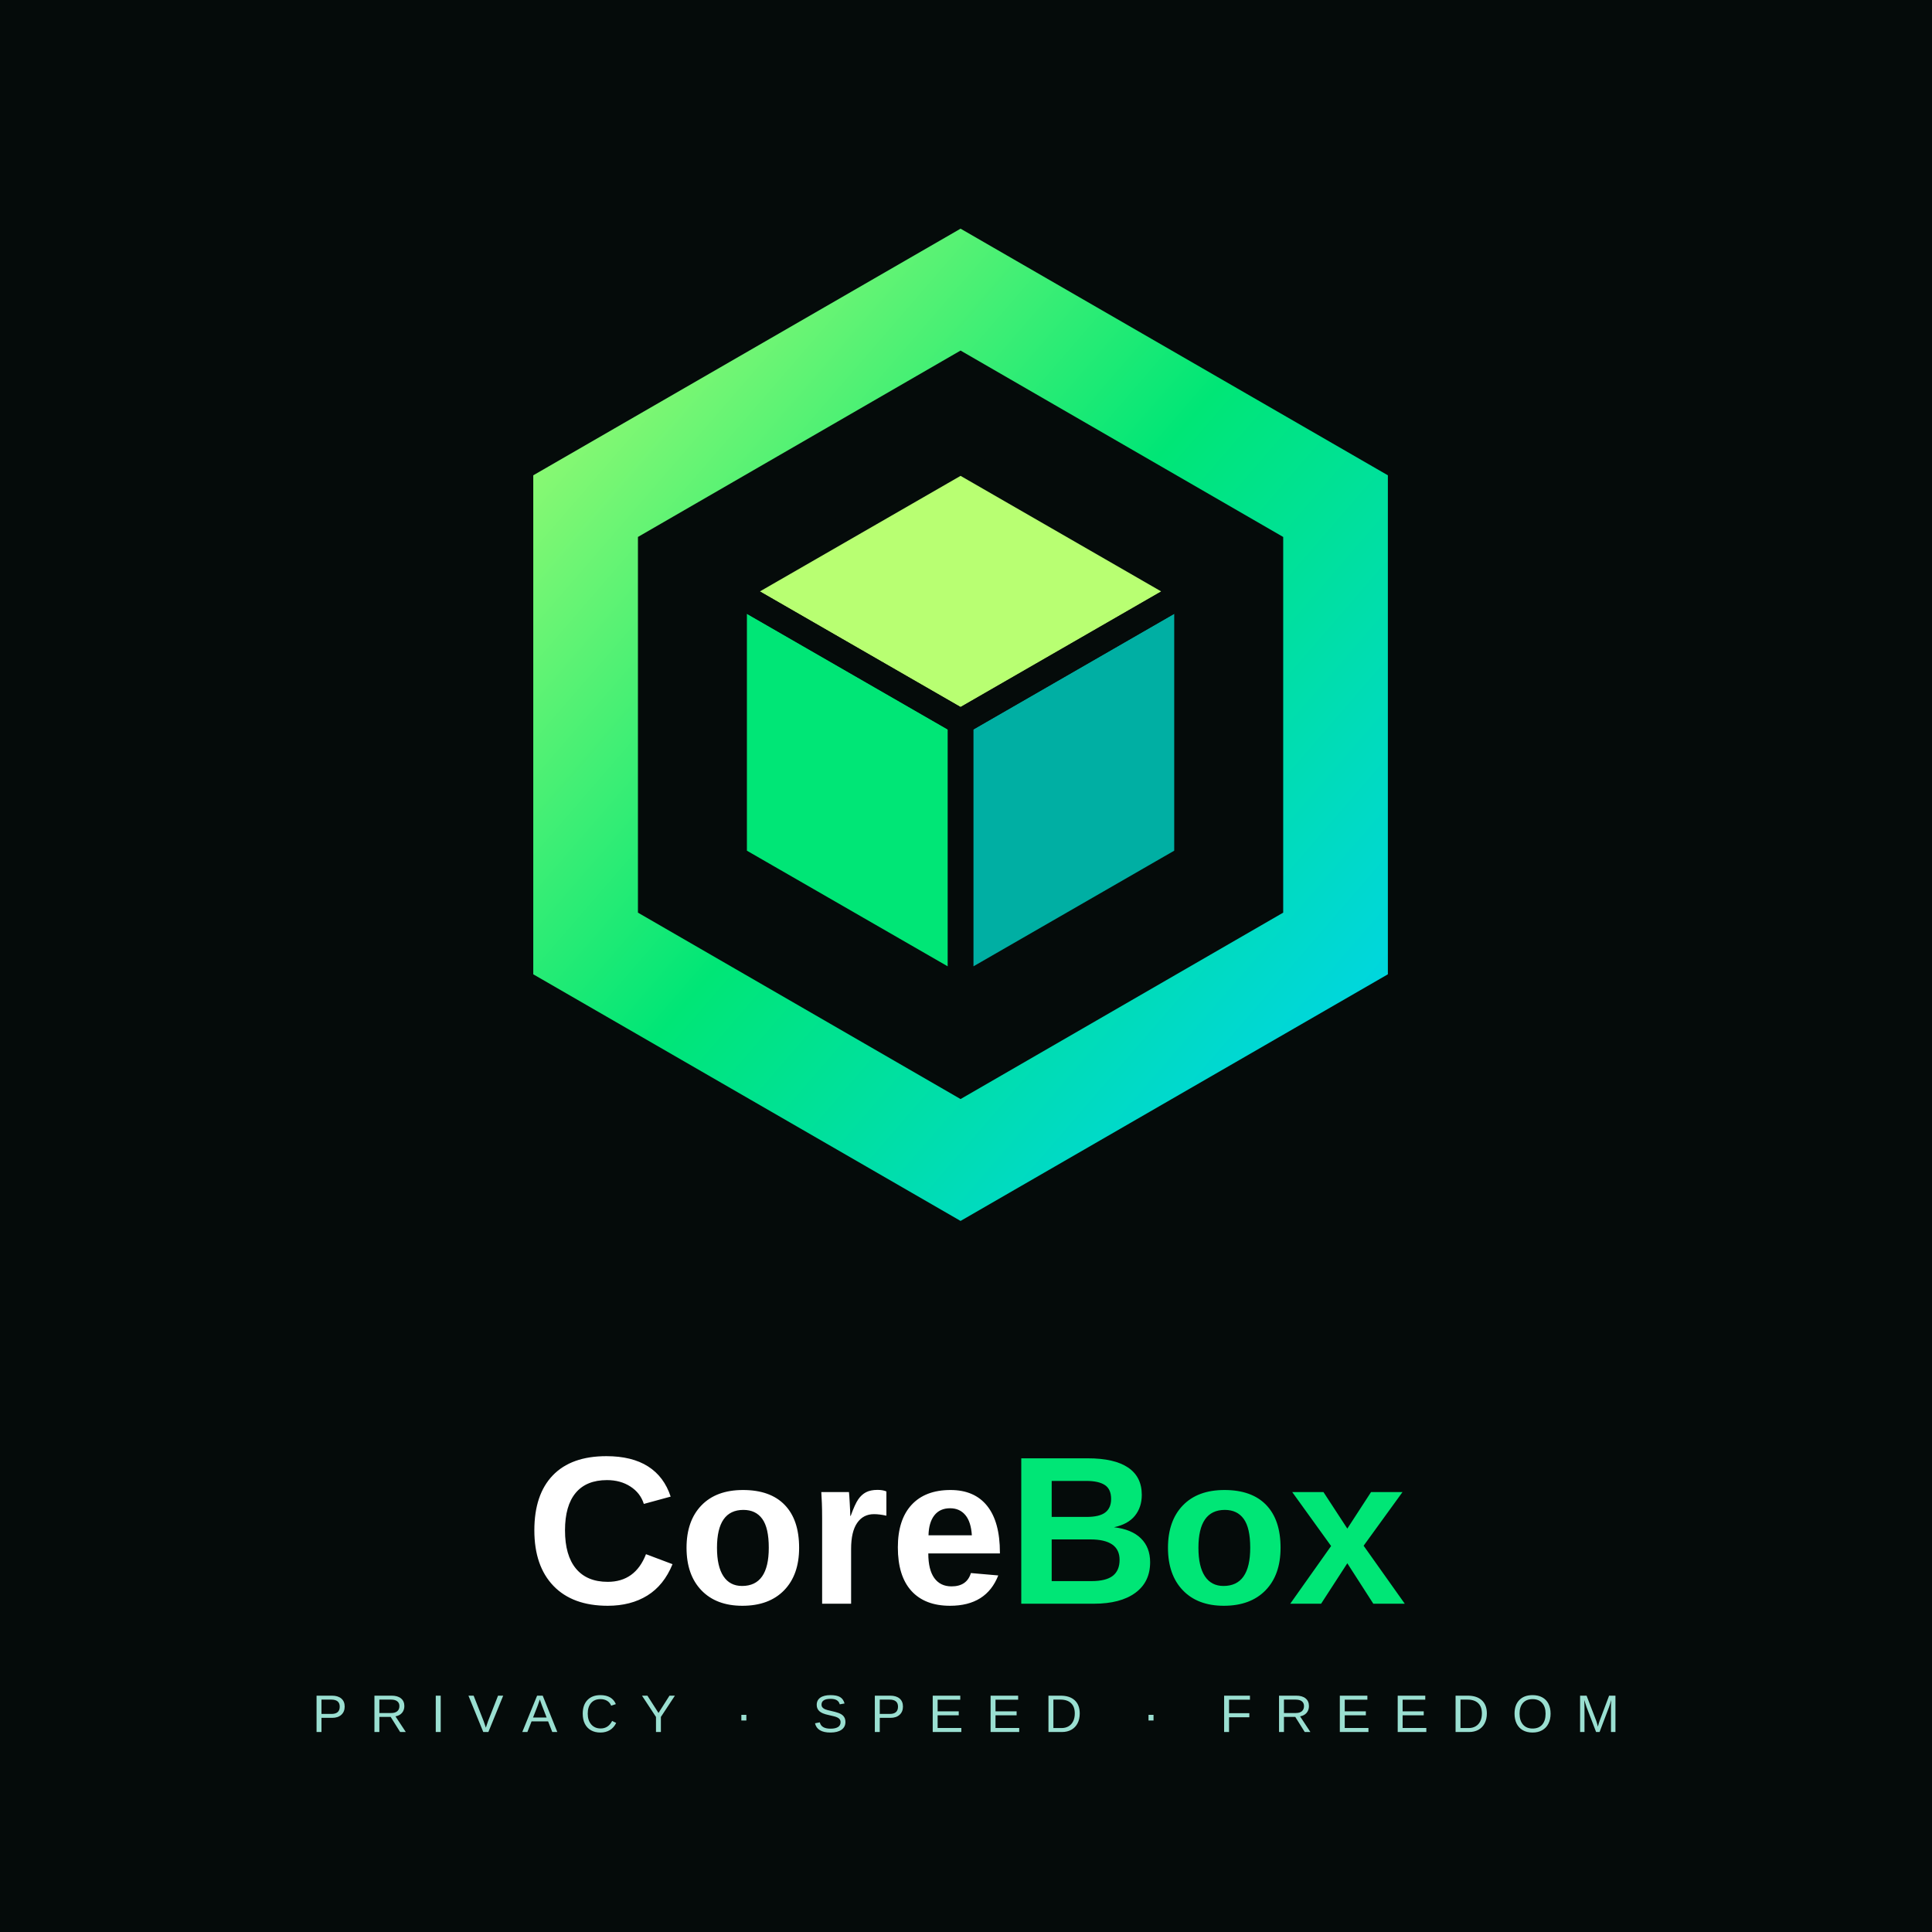
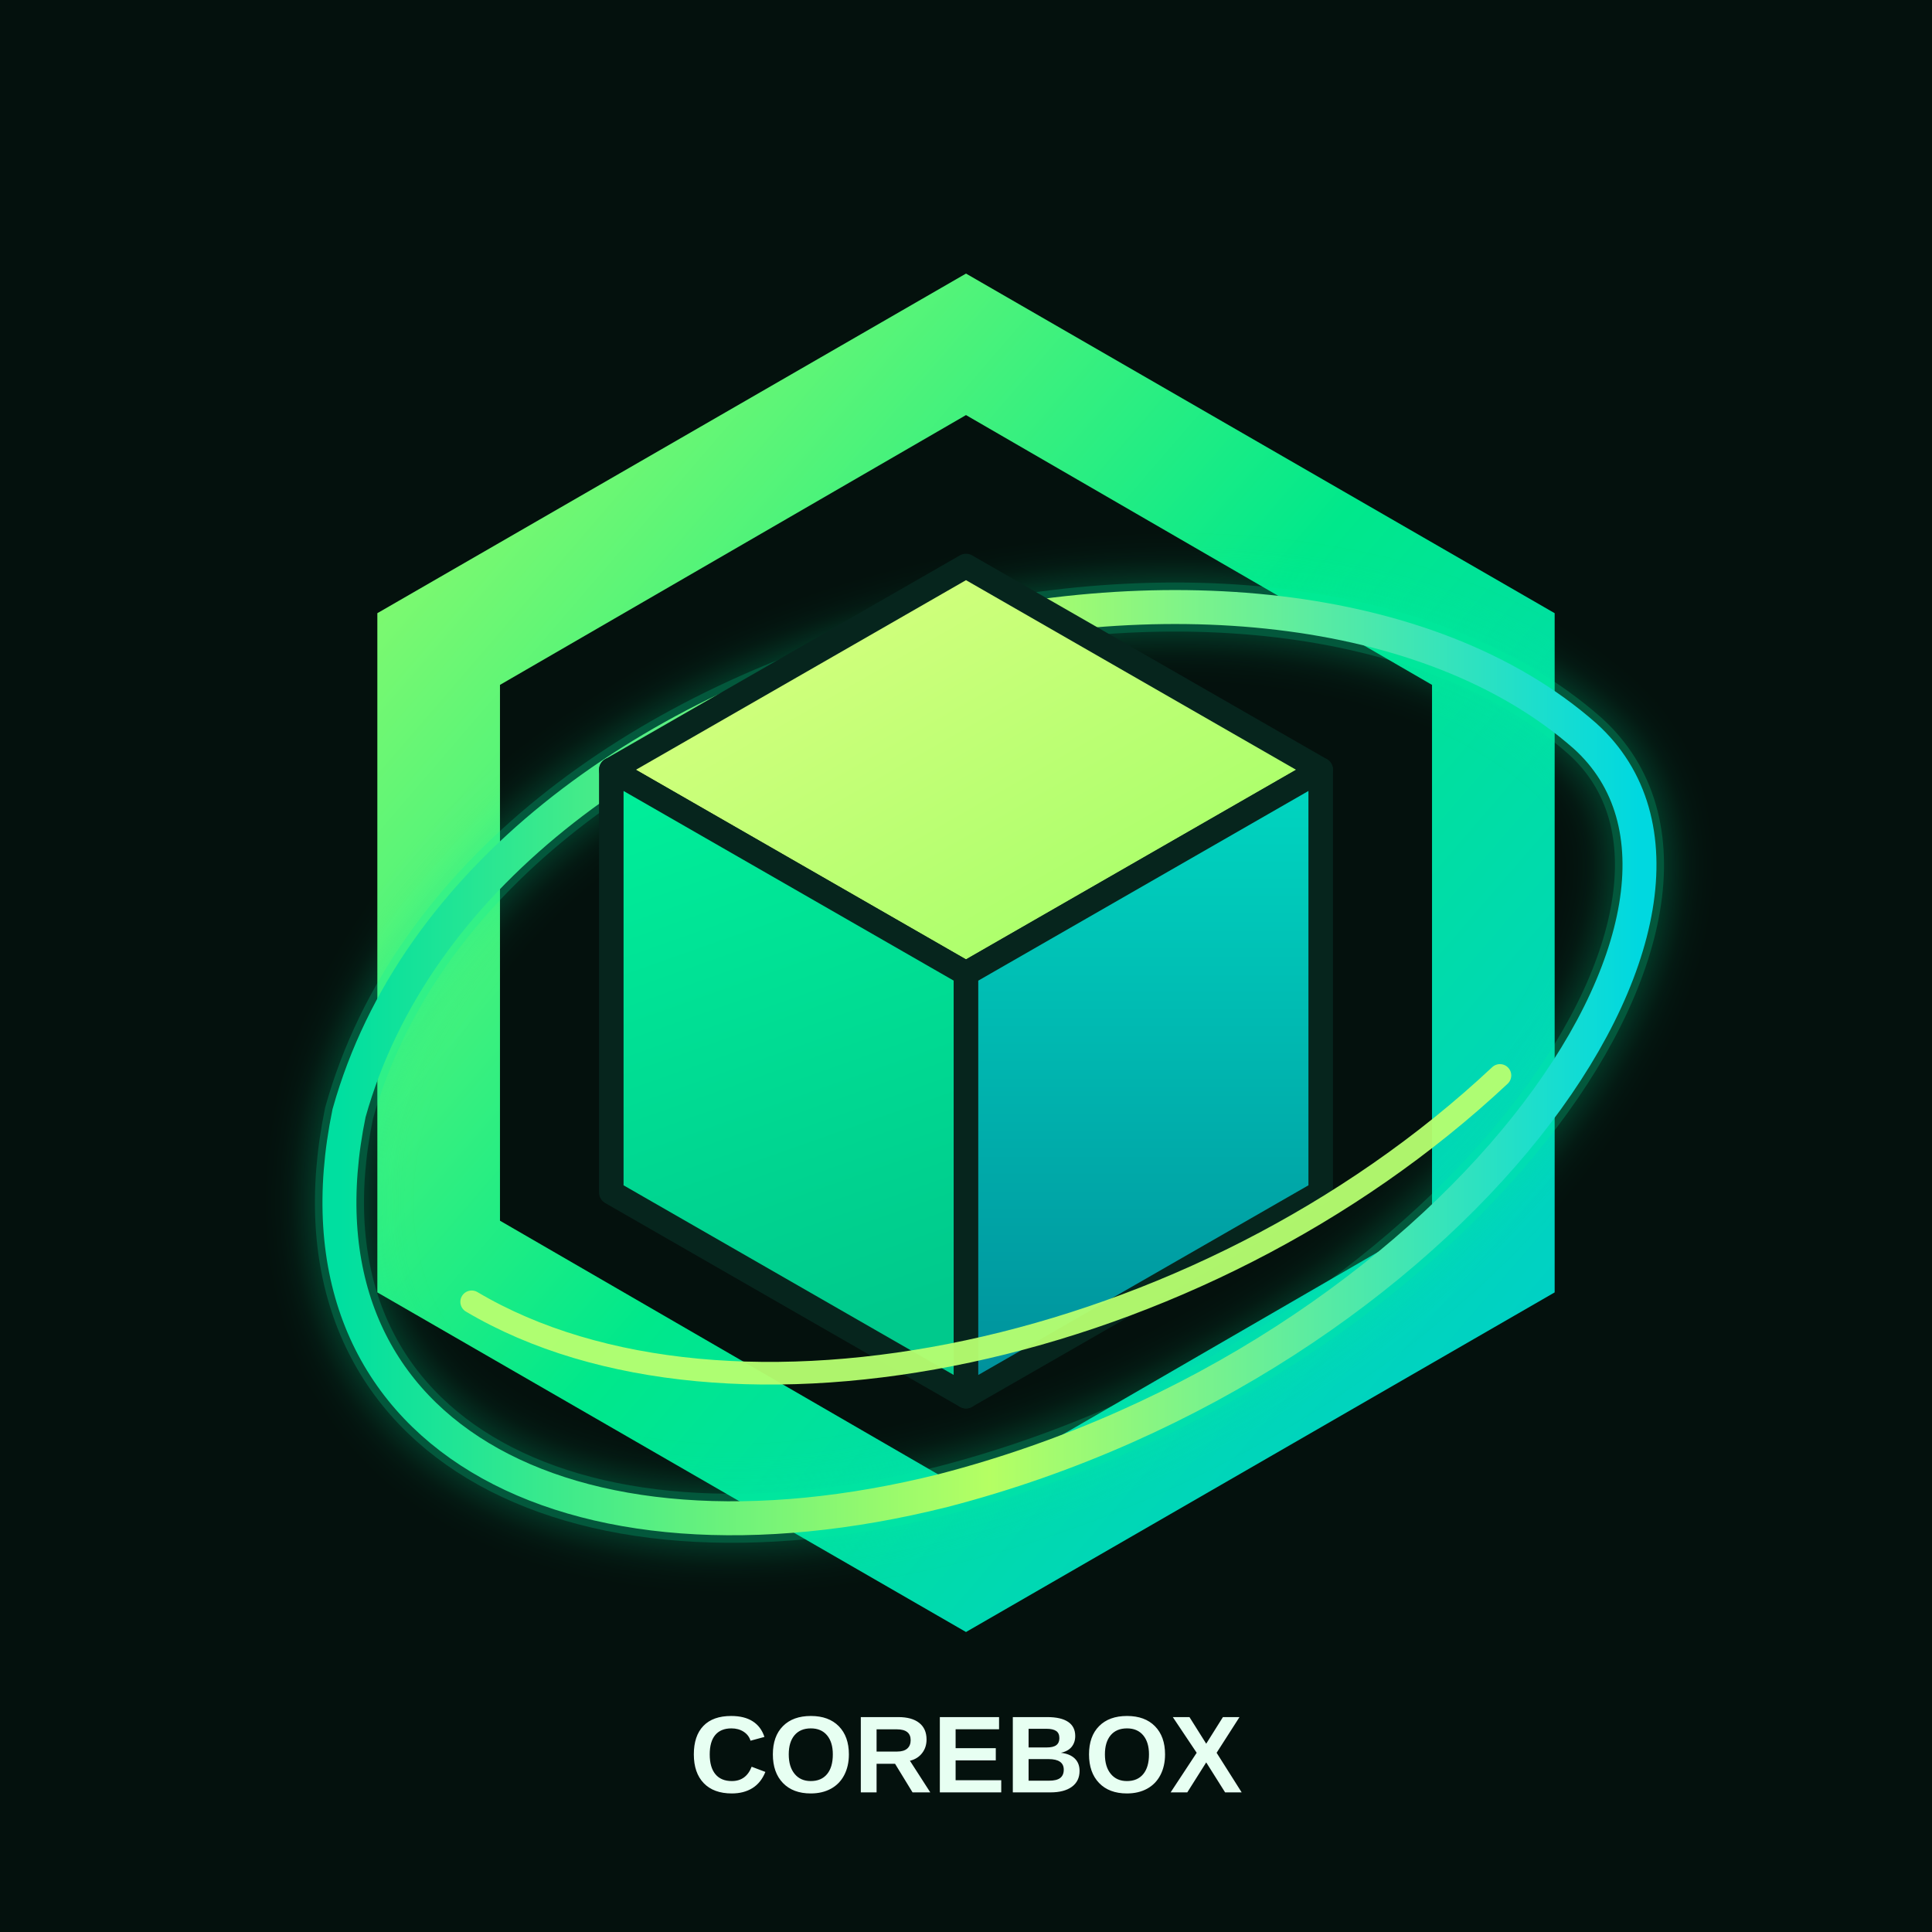
- <svg xmlns="http://www.w3.org/2000/svg" width="1024" height="1024">
-   <rect width="1024" height="1024" fill="#050B0A" />
-   <g transform="translate(120 30) scale(.76)">
-     <defs>
-       <linearGradient id="g" x1="0" y1="0" x2="1" y2="1">
-         <stop stop-color="#B8FF72" />
-         <stop offset=".48" stop-color="#00E676" />
-         <stop offset="1" stop-color="#00D1FF" />
-       </linearGradient>
-     </defs>
-     <path d="M512 120 810 292 810 640 512 812 214 640 214 292Z M512 205 287 335 287 597 512 727 737 597 737 335Z" fill="url(#g)" fill-rule="evenodd" />
-     <path d="M512 282 670 373 512 464 354 373Z" fill="#B8FF72" />
-     <path d="M354 373 512 464 512 650 354 559Z" fill="#00E676" />
-     <path d="M670 373 512 464 512 650 670 559Z" fill="#00AFA3" />
-     <path d="M512 282 670 373 512 464 354 373Z" fill="none" stroke="#050B0A" stroke-width="18" stroke-linejoin="round" />
-     <path d="M354 373 512 464 512 650 354 559Z M670 373 512 464 512 650 670 559Z" fill="none" stroke="#050B0A" stroke-width="18" stroke-linejoin="round" />
-   </g>
-   <text x="512" y="850" font-family="Arial,sans-serif" font-size="112" font-weight="700" text-anchor="middle" fill="#FFFFFF">Core<tspan fill="#00E676">Box</tspan>
-   </text>
-   <text x="512" y="918" font-family="Arial,sans-serif" font-size="28" letter-spacing="12" text-anchor="middle" fill="#9ADFD1">PRIVACY · SPEED · FREEDOM</text>
+ <svg xmlns="http://www.w3.org/2000/svg" width="1024" height="1024" viewBox="0 0 1024 1024">
+   <rect width="1024" height="1024" fill="#04110D" />
+   <defs>
+     <linearGradient id="hex" x1="0" y1="0" x2="1" y2="1">
+       <stop stop-color="#A6FF67" />
+       <stop offset=".5" stop-color="#00E88B" />
+       <stop offset="1" stop-color="#00C9D8" />
+     </linearGradient>
+     <linearGradient id="top" x1="0" y1="0" x2="1" y2="1">
+       <stop stop-color="#E0FF83" />
+       <stop offset="1" stop-color="#9CFF65" />
+     </linearGradient>
+     <linearGradient id="left" x1="0" y1="0" x2=".2" y2="1">
+       <stop stop-color="#00F09A" />
+       <stop offset="1" stop-color="#00C98C" />
+     </linearGradient>
+     <linearGradient id="right" x1="0" y1="0" x2="0" y2="1">
+       <stop stop-color="#00D7C1" />
+       <stop offset="1" stop-color="#008F9B" />
+     </linearGradient>
+     <linearGradient id="orbit" x1="0" y1="0" x2="1" y2="0">
+       <stop stop-color="#00DFA0" />
+       <stop offset=".5" stop-color="#B5FF63" />
+       <stop offset="1" stop-color="#00D8E0" />
+     </linearGradient>
+     <filter id="glow" x="-30%" y="-30%" width="160%" height="160%">
+       <feGaussianBlur stdDeviation="12" result="b" />
+       <feMerge>
+         <feMergeNode in="b" />
+         <feMergeNode in="SourceGraphic" />
+       </feMerge>
+     </filter>
+   </defs>
+   <path d="M512 145 824 325 824 685 512 865 200 685 200 325Z M512 220 265 363 265 647 512 790 759 647 759 363Z" fill="url(#hex)" fill-rule="evenodd" />
+   <path d="M185 590 C255 340 675 245 840 390 C940 480 770 720 500 790 C300 840 150 760 185 590Z" fill="none" stroke="#00EFA0" stroke-width="26" opacity=".32" filter="url(#glow)" />
+   <path d="M185 590 C255 340 675 245 840 390 C940 480 770 720 500 790 C300 840 150 760 185 590Z" fill="none" stroke="url(#orbit)" stroke-width="18" stroke-linecap="round" />
+   <path d="M512 300 700 408 512 516 324 408Z" fill="url(#top)" stroke="#06251D" stroke-width="13" stroke-linejoin="round" />
+   <path d="M324 408 512 516 512 740 324 632Z" fill="url(#left)" stroke="#06251D" stroke-width="13" stroke-linejoin="round" />
+   <path d="M700 408 512 516 512 740 700 632Z" fill="url(#right)" stroke="#06251D" stroke-width="13" stroke-linejoin="round" />
+   <path d="M250 690 C385 770 635 720 795 570" fill="none" stroke="#B7FF70" stroke-width="12" stroke-linecap="round" opacity=".95" />
+   <text x="512" y="950" font-family="Arial,sans-serif" font-size="58" font-weight="700" text-anchor="middle" fill="#E7FFF2">COREBOX</text>
</svg>
